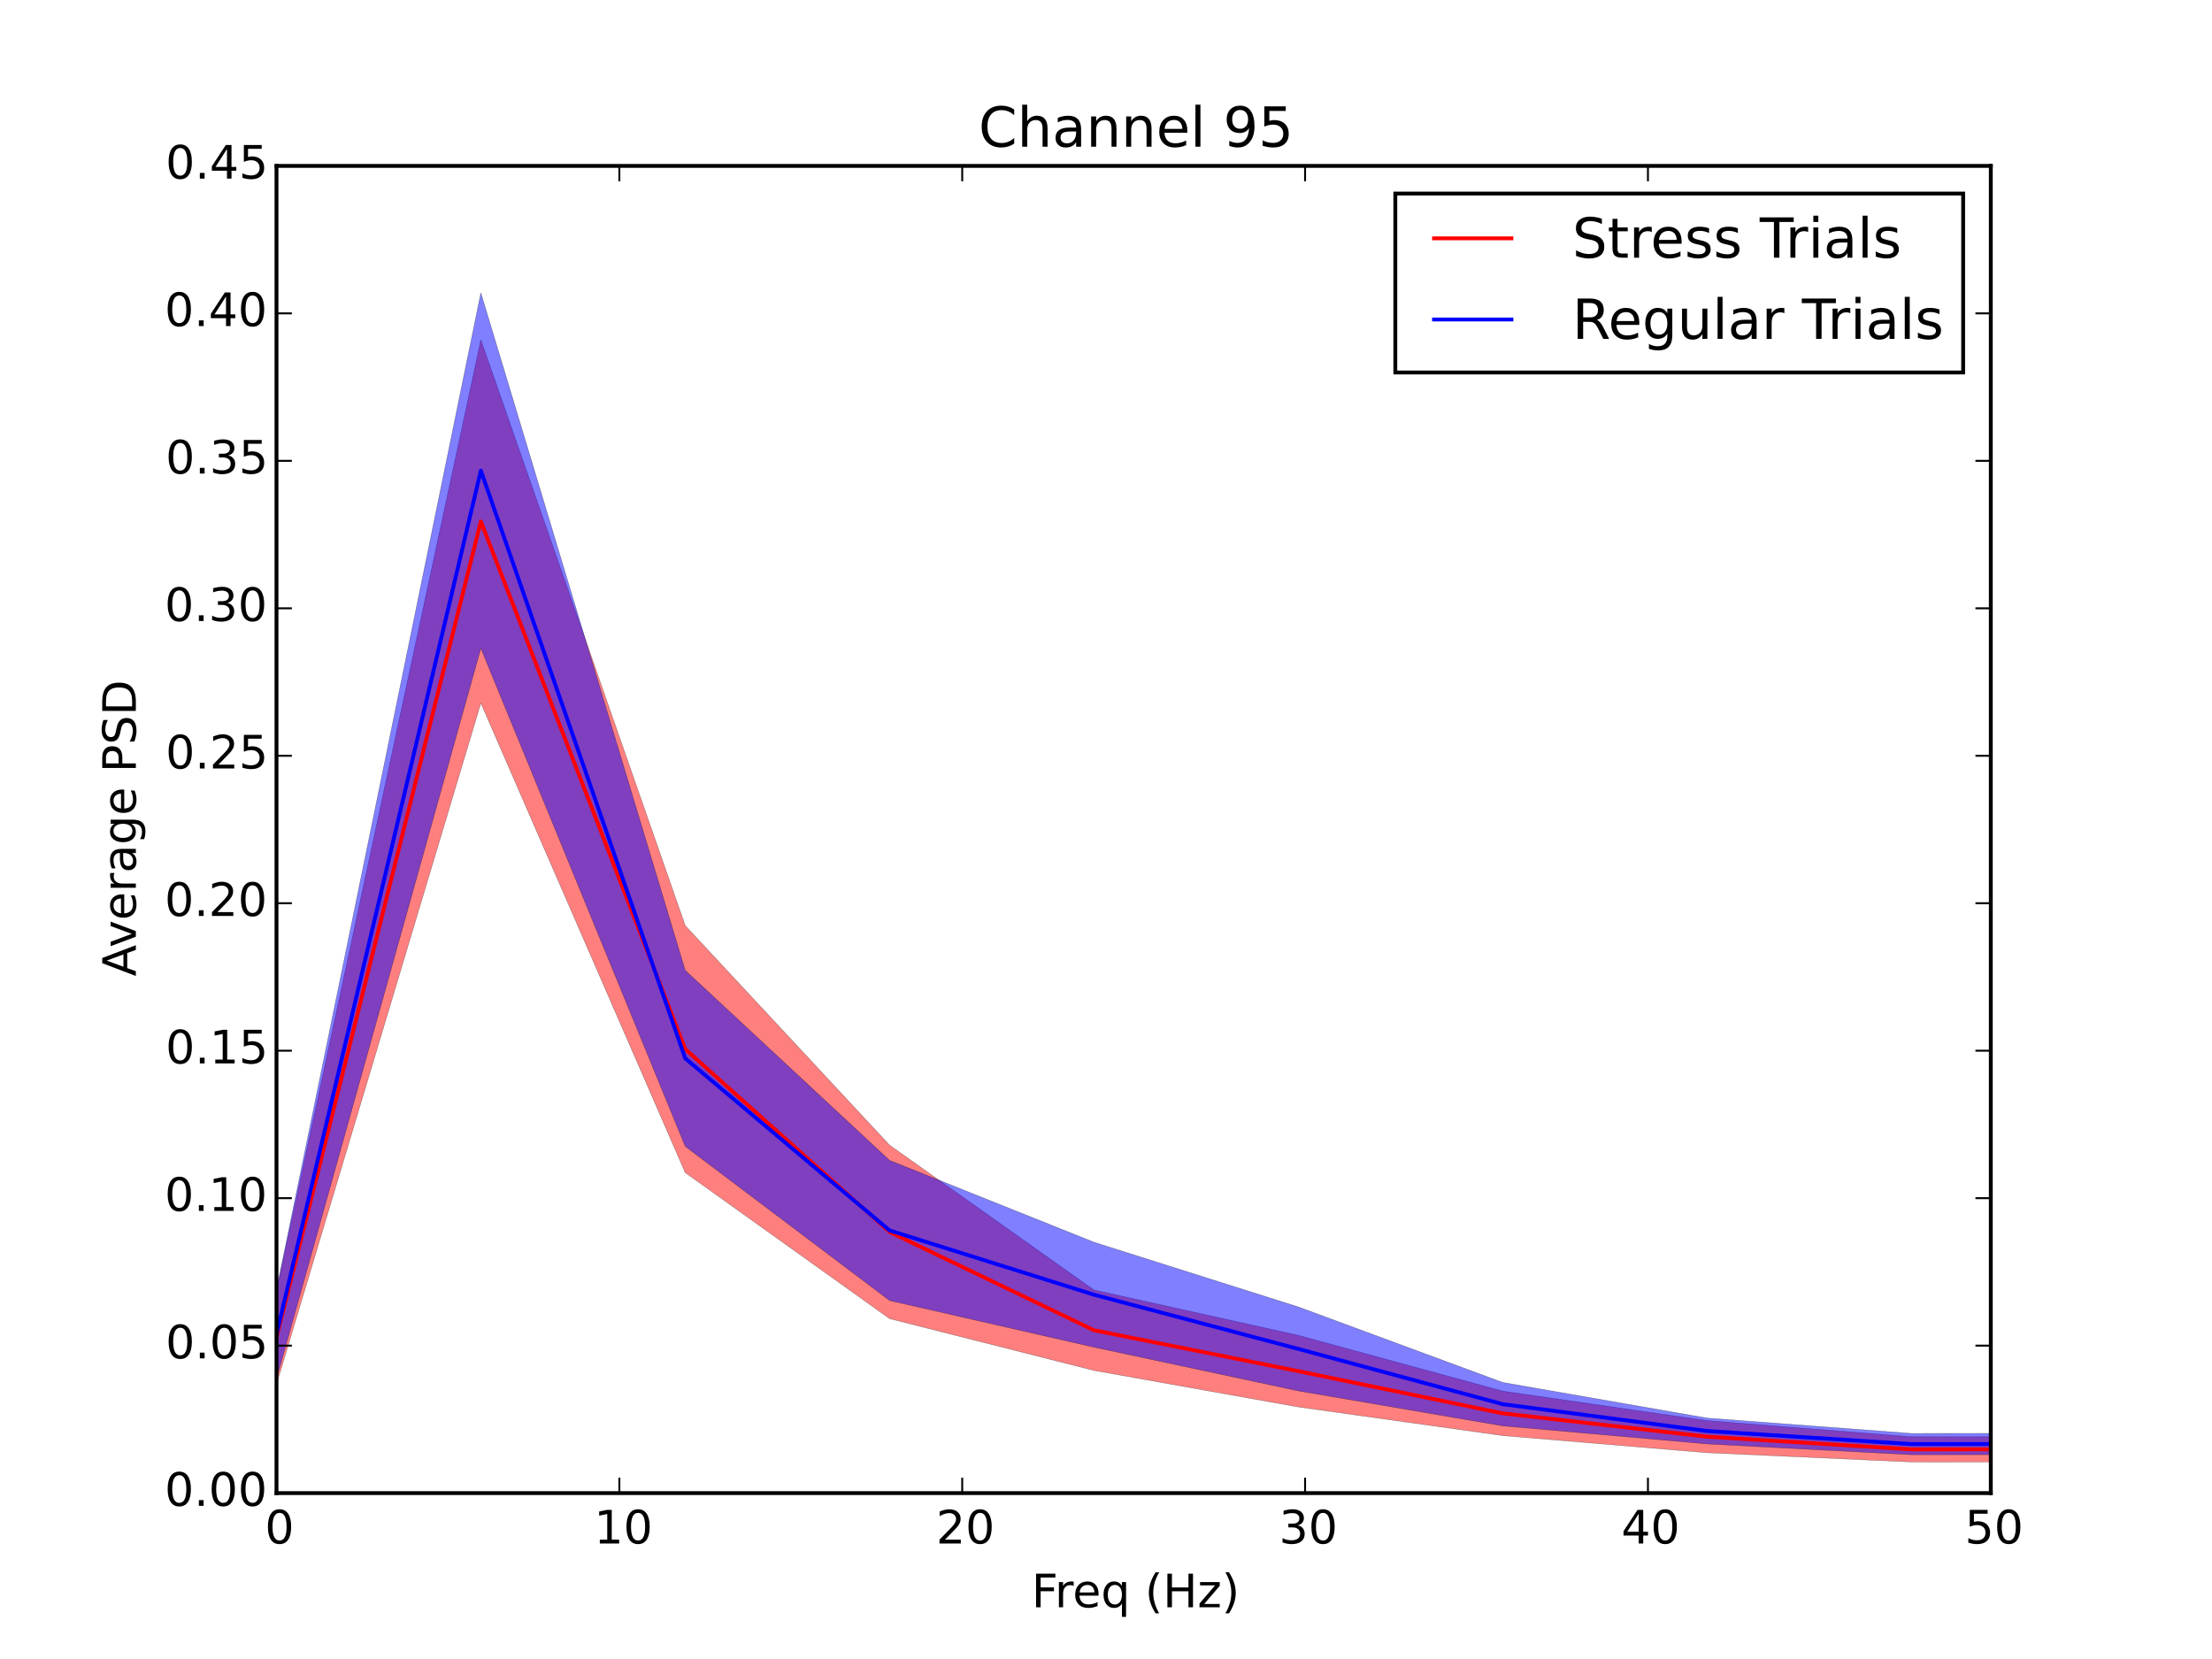
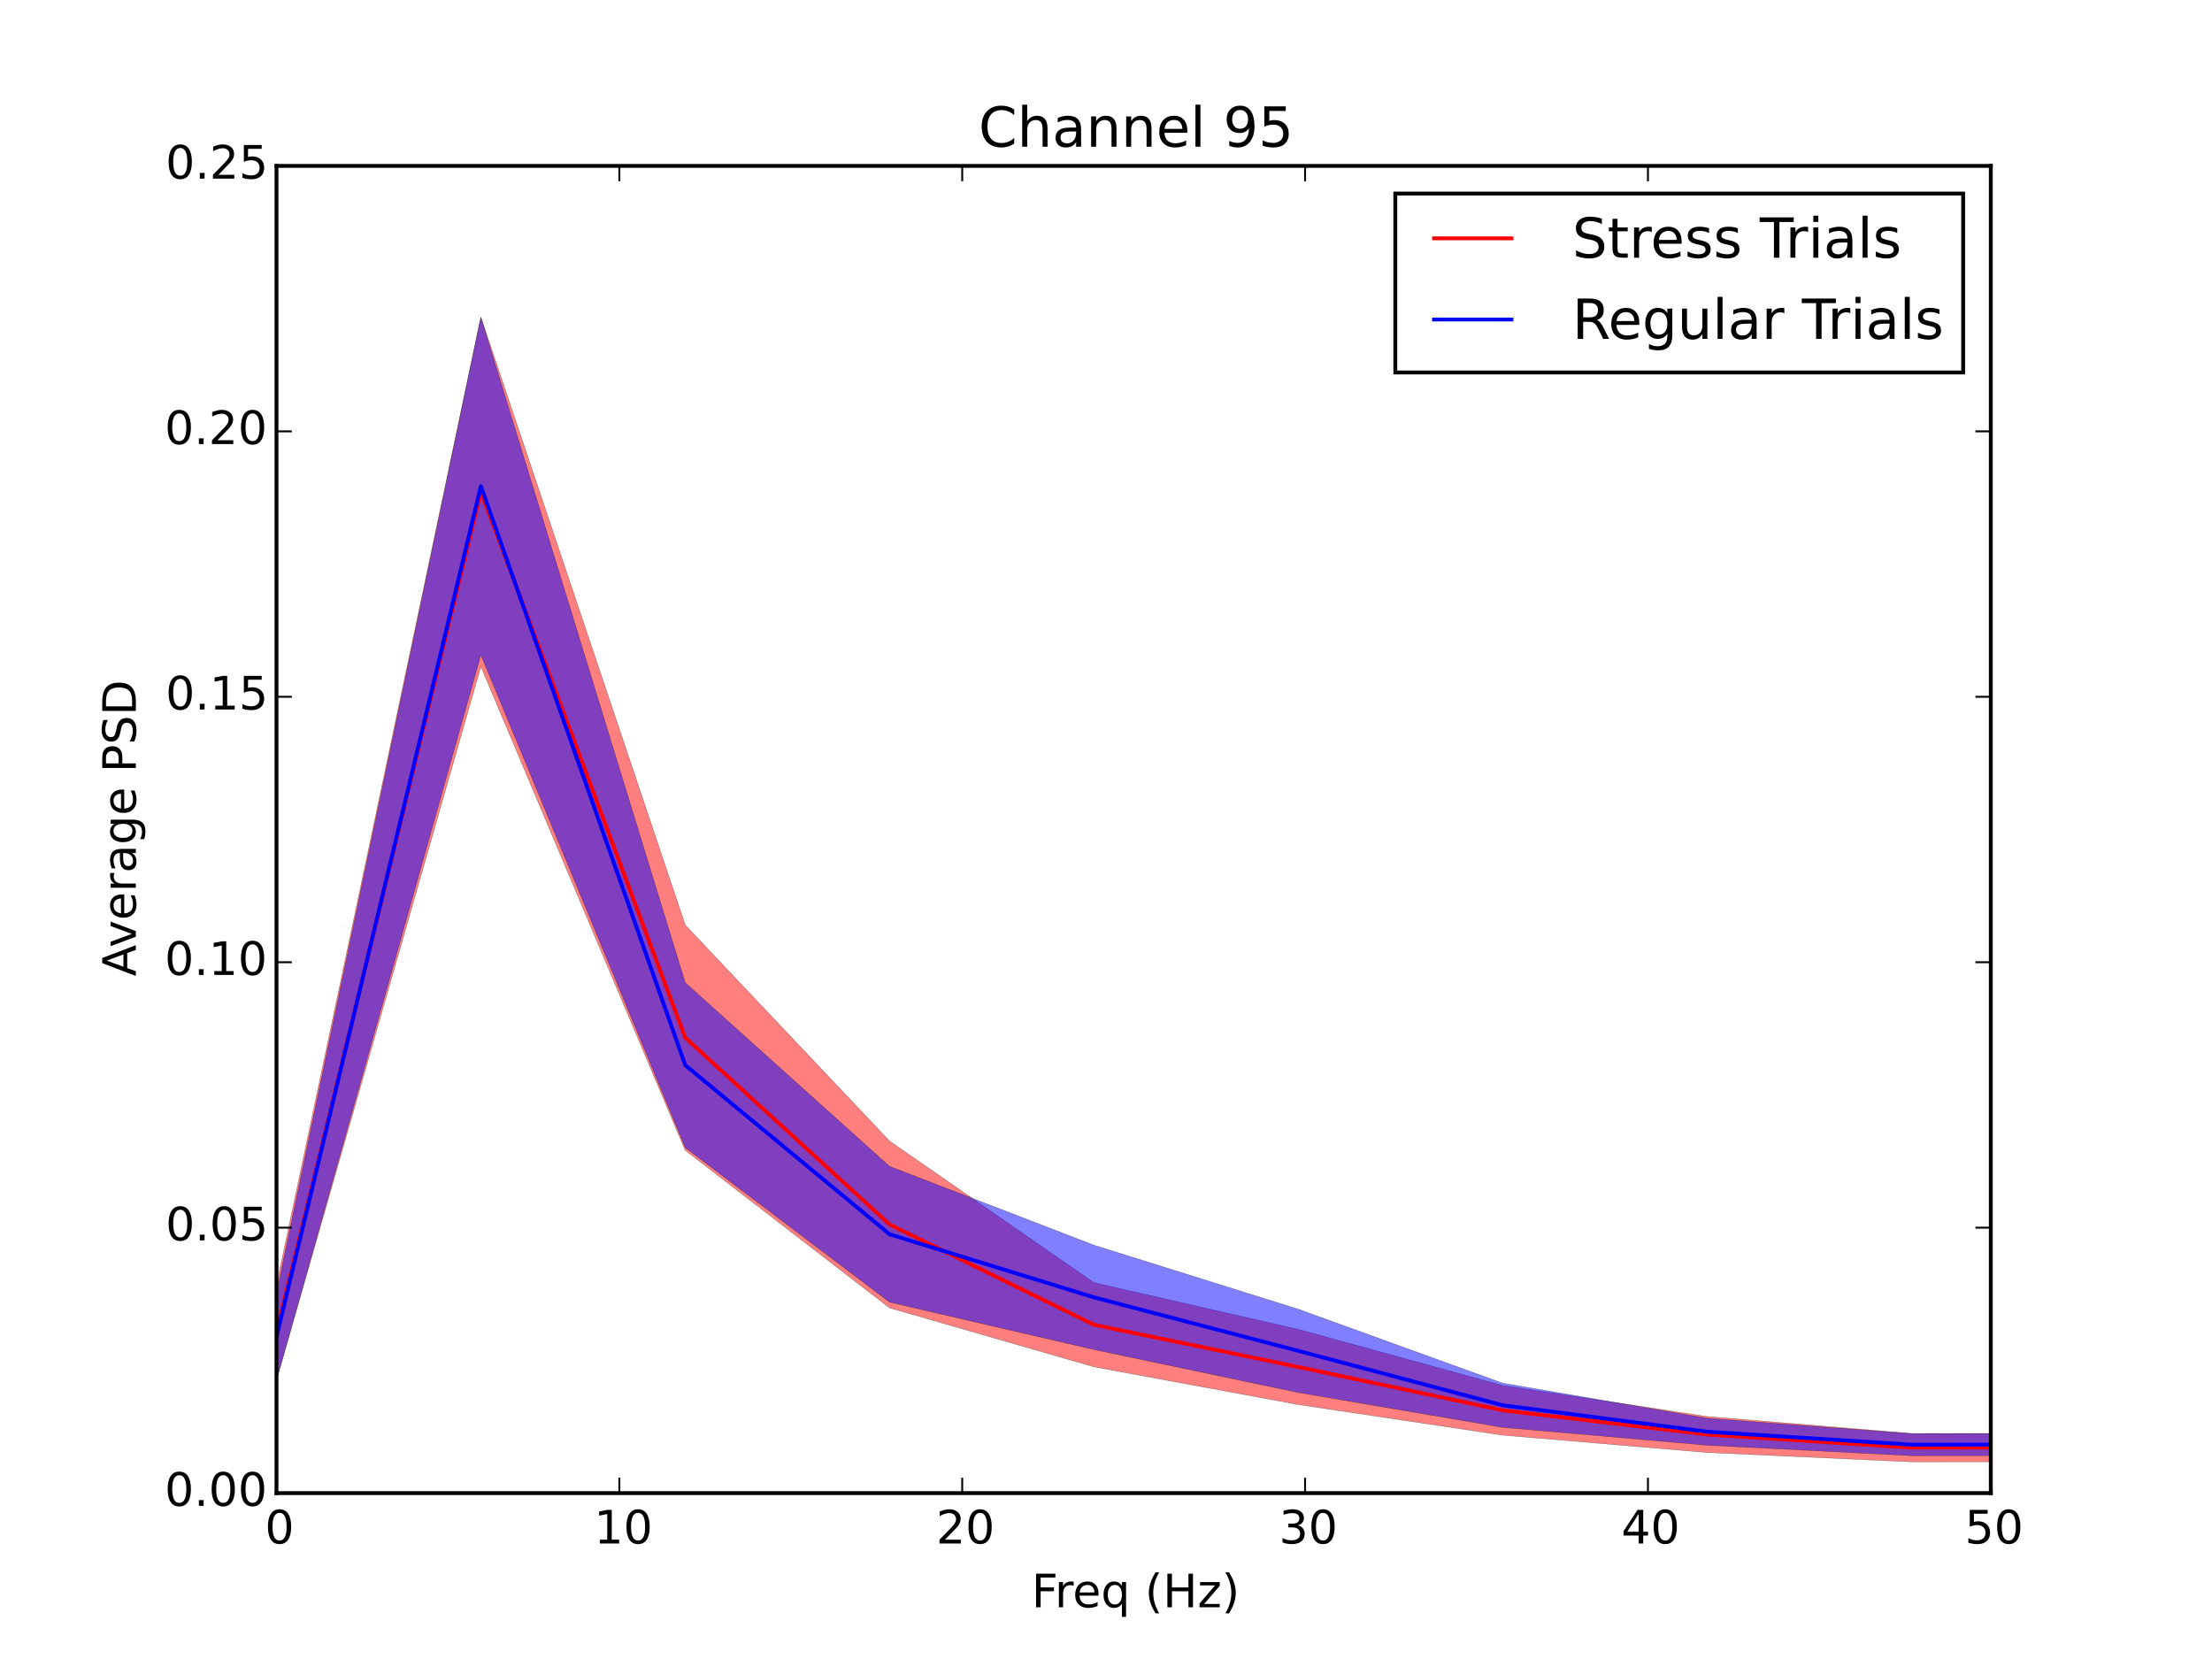
<svg xmlns="http://www.w3.org/2000/svg" xmlns:xlink="http://www.w3.org/1999/xlink" height="432pt" version="1.1" viewBox="0 0 576 432" width="576pt">
  <defs>
    <style type="text/css">
*{stroke-linecap:butt;stroke-linejoin:round;}
  </style>
  </defs>
  <g id="figure_1">
    <g id="patch_1">
      <path d=" M0 432 L576 432 L576 0 L0 0 z " style="fill:#ffffff;" />
    </g>
    <g id="axes_1">
      <g id="patch_2">
        <path d=" M72 388.8 L518.4 388.8 L518.4 43.2 L72 43.2 z " style="fill:#ffffff;" />
      </g>
      <g id="PolyCollection_1">
        <defs>
-           <path d=" M72 -95.952 L72 -71.53 L125.215 -248.92 L178.43 -126.652 L231.645 -88.624 L284.86 -75.135 L338.075 -65.627 L391.29 -58.17 L444.505 -53.711 L497.72 -51.304 L550.935 -51.334 L604.15 -54.48 L657.365 -49.571 L710.58 -47.345 L763.795 -47.265 L817.01 -47.027 L870.225 -46.567 L923.44 -48.937 L976.655 -51.773 L1029.87 -46.368 L1083.09 -45.467 L1136.3 -45.487 L1189.52 -45.18 L1242.73 -44.853 L1295.95 -44.649 L1349.16 -44.586 L1402.38 -44.66 L1455.59 -44.486 L1508.81 -44.286 L1562.02 -44.252 L1615.24 -44.205 L1615.24 -45.165 L1615.24 -45.165 L1562.02 -45.242 L1508.81 -45.349 L1455.59 -45.548 L1402.38 -45.959 L1349.16 -45.96 L1295.95 -46.057 L1242.73 -46.703 L1189.52 -48.946 L1136.3 -51.218 L1083.09 -48.906 L1029.87 -48.766 L976.655 -58.411 L923.44 -54.337 L870.225 -49.952 L817.01 -50.408 L763.795 -50.333 L710.58 -50.362 L657.365 -53.898 L604.15 -63.46 L550.935 -57.87 L497.72 -57.87 L444.505 -62.073 L391.29 -69.759 L338.075 -84.282 L284.86 -96.091 L231.645 -133.802 L178.43 -190.976 L125.215 -343.507 L72 -95.952 z " id="mb61310a6df" style="stroke:#000000;stroke-opacity:0.5;stroke-width:0.1;" />
+           <path d=" M72 -97.348 L72 -72.654 L125.215 -258.434 L178.43 -132.465 L231.645 -91.424 L284.86 -76.076 L338.075 -66.249 L391.29 -58.288 L444.505 -53.77 L497.72 -51.34 L550.935 -51.376 L604.15 -54.549 L657.365 -49.635 L710.58 -47.383 L763.795 -47.287 L817.01 -47.037 L870.225 -46.574 L923.44 -48.951 L976.655 -51.818 L1029.87 -46.381 L1083.09 -45.461 L1136.3 -45.451 L1189.52 -45.162 L1242.73 -44.854 L1295.95 -44.651 L1349.16 -44.591 L1402.38 -44.668 L1455.59 -44.496 L1508.81 -44.292 L1562.02 -44.256 L1615.24 -44.21 L1615.24 -45.282 L1615.24 -45.282 L1562.02 -45.364 L1508.81 -45.477 L1455.59 -45.684 L1402.38 -46.125 L1349.16 -46.13 L1295.95 -46.237 L1242.73 -46.923 L1189.52 -49.316 L1136.3 -51.731 L1083.09 -49.258 L1029.87 -49.107 L976.655 -59.328 L923.44 -55.024 L870.225 -50.365 L817.01 -50.848 L763.795 -50.758 L710.58 -50.762 L657.365 -54.492 L604.15 -64.648 L550.935 -58.732 L497.72 -58.727 L444.505 -63.15 L391.29 -71.225 L338.075 -85.832 L284.86 -97.998 L231.645 -134.864 L178.43 -191.123 L125.215 -349.441 L72 -97.348 z " id="m91cea28e1d" style="stroke:#000000;stroke-opacity:0.5;stroke-width:0.1;" />
        </defs>
        <g clip-path="url(#p7ff5b81e1d)">
-           <use style="fill:#ff0000;fill-opacity:0.5;stroke:#000000;stroke-opacity:0.5;stroke-width:0.1;" x="0.0" xlink:href="#mb61310a6df" y="432.0" />
+           <use style="fill:#ff0000;fill-opacity:0.5;stroke:#000000;stroke-opacity:0.5;stroke-width:0.1;" x="0.0" xlink:href="#m91cea28e1d" y="432.0" />
        </g>
      </g>
      <g id="PolyCollection_2">
        <defs>
-           <path d=" M72 -96.136 L72 -72.906 L125.215 -263.18 L178.43 -133.489 L231.645 -93.341 L284.86 -81.19 L338.075 -69.812 L391.29 -60.702 L444.505 -56.002 L497.72 -53.19 L550.935 -53.22 L604.15 -55.822 L657.365 -50.688 L710.58 -48.271 L763.795 -47.978 L817.01 -47.772 L870.225 -47.51 L923.44 -47.112 L976.655 -46.387 L1029.87 -46.151 L1083.09 -46.651 L1136.3 -47.511 L1189.52 -46.541 L1242.73 -45.589 L1295.95 -45.088 L1349.16 -45.011 L1402.38 -45.139 L1455.59 -44.914 L1508.81 -44.657 L1562.02 -44.517 L1615.24 -44.536 L1615.24 -45.346 L1615.24 -45.346 L1562.02 -45.457 L1508.81 -45.626 L1455.59 -46.077 L1402.38 -46.497 L1349.16 -46.302 L1295.95 -46.516 L1242.73 -47.483 L1189.52 -50.599 L1136.3 -52.981 L1083.09 -50.448 L1029.87 -48.326 L976.655 -48.249 L923.44 -49.417 L870.225 -50.294 L817.01 -51.01 L763.795 -50.968 L710.58 -51.246 L657.365 -55.16 L604.15 -63.442 L550.935 -58.793 L497.72 -58.737 L444.505 -62.739 L391.29 -72.016 L338.075 -91.682 L284.86 -108.533 L231.645 -129.839 L178.43 -179.329 L125.215 -355.738 L72 -96.136 z " id="m0cd1cf6bae" style="stroke:#000000;stroke-opacity:0.5;stroke-width:0.1;" />
+           <path d=" M72 -95.222 L72 -72.591 L125.215 -261.468 L178.43 -133.16 L231.645 -92.916 L284.86 -80.569 L338.075 -69.384 L391.29 -60.312 L444.505 -55.668 L497.72 -52.942 L550.935 -52.955 L604.15 -55.509 L657.365 -50.492 L710.58 -48.14 L763.795 -47.848 L817.01 -47.639 L870.225 -47.38 L923.44 -47.007 L976.655 -46.296 L1029.87 -46.051 L1083.09 -46.521 L1136.3 -47.355 L1189.52 -46.419 L1242.73 -45.51 L1295.95 -45.023 L1349.16 -44.952 L1402.38 -45.075 L1455.59 -44.862 L1508.81 -44.616 L1562.02 -44.48 L1615.24 -44.499 L1615.24 -45.344 L1615.24 -45.344 L1562.02 -45.455 L1508.81 -45.625 L1455.59 -46.081 L1402.38 -46.508 L1349.16 -46.311 L1295.95 -46.529 L1242.73 -47.497 L1189.52 -50.638 L1136.3 -53.029 L1083.09 -50.492 L1029.87 -48.347 L976.655 -48.247 L923.44 -49.404 L870.225 -50.297 L817.01 -51.006 L763.795 -50.958 L710.58 -51.225 L657.365 -55.13 L604.15 -63.369 L550.935 -58.757 L497.72 -58.676 L444.505 -62.693 L391.29 -71.828 L338.075 -91.089 L284.86 -107.763 L231.645 -128.276 L178.43 -176.108 L125.215 -349.347 L72 -95.222 z " id="m97b36a4638" style="stroke:#000000;stroke-opacity:0.5;stroke-width:0.1;" />
        </defs>
        <g clip-path="url(#p7ff5b81e1d)">
-           <use style="fill:#0000ff;fill-opacity:0.5;stroke:#000000;stroke-opacity:0.5;stroke-width:0.1;" x="0.0" xlink:href="#m0cd1cf6bae" y="432.0" />
+           <use style="fill:#0000ff;fill-opacity:0.5;stroke:#000000;stroke-opacity:0.5;stroke-width:0.1;" x="0.0" xlink:href="#m97b36a4638" y="432.0" />
        </g>
      </g>
      <g id="line2d_1">
-         <path clip-path="url(#p7ff5b81e1d)" d=" M72 348.259 L125.215 135.787 L178.43 273.186 L231.645 320.787 L284.86 346.387 L338.075 357.045 L391.29 368.036 L444.505 374.108 L497.72 377.413 L550.935 377.398 L577 375.259" style="fill:none;stroke:#ff0000;stroke-linecap:square;" />
+         <path clip-path="url(#p7ff5b81e1d)" d=" M72 346.999 L125.215 128.063 L178.43 270.206 L231.645 318.856 L284.86 344.963 L338.075 355.96 L391.29 367.244 L444.505 373.54 L497.72 376.967 L550.935 376.946 L577 374.72" style="fill:none;stroke:#ff0000;stroke-linecap:square;" />
      </g>
      <g id="line2d_2">
-         <path clip-path="url(#p7ff5b81e1d)" d=" M72 347.479 L125.215 122.541 L178.43 275.591 L231.645 320.41 L284.86 337.138 L338.075 351.253 L391.29 365.641 L444.505 372.629 L497.72 376.036 L550.935 375.993 L577 374.218" style="fill:none;stroke:#0000ff;stroke-linecap:square;" />
+         <path clip-path="url(#p7ff5b81e1d)" d=" M72 348.093 L125.215 126.592 L178.43 277.366 L231.645 321.404 L284.86 337.834 L338.075 351.763 L391.29 365.93 L444.505 372.819 L497.72 376.191 L550.935 376.144 L577 374.389" style="fill:none;stroke:#0000ff;stroke-linecap:square;" />
      </g>
      <g id="patch_3">
        <path d=" M72 43.2 L518.4 43.2" style="fill:none;stroke:#000000;stroke-linecap:square;stroke-linejoin:miter;" />
      </g>
      <g id="patch_4">
        <path d=" M518.4 388.8 L518.4 43.2" style="fill:none;stroke:#000000;stroke-linecap:square;stroke-linejoin:miter;" />
      </g>
      <g id="patch_5">
        <path d=" M72 388.8 L518.4 388.8" style="fill:none;stroke:#000000;stroke-linecap:square;stroke-linejoin:miter;" />
      </g>
      <g id="patch_6">
        <path d=" M72 388.8 L72 43.2" style="fill:none;stroke:#000000;stroke-linecap:square;stroke-linejoin:miter;" />
      </g>
      <g id="matplotlib.axis_1">
        <g id="xtick_1">
          <g id="line2d_3">
            <defs>
              <path d=" M0 0 L0 -4" id="m93b0483c22" style="stroke:#000000;stroke-width:0.5;" />
            </defs>
            <g>
              <use style="stroke:#000000;stroke-width:0.5;" x="72.0" xlink:href="#m93b0483c22" y="388.8" />
            </g>
          </g>
          <g id="line2d_4">
            <defs>
              <path d=" M0 0 L0 4" id="m741efc42ff" style="stroke:#000000;stroke-width:0.5;" />
            </defs>
            <g>
              <use style="stroke:#000000;stroke-width:0.5;" x="72.0" xlink:href="#m741efc42ff" y="43.2" />
            </g>
          </g>
          <g id="text_1">
            <defs>
              <path d=" M31.781 66.406 Q24.172 66.406 20.328 58.906 Q16.5 51.422 16.5 36.375 Q16.5 21.391 20.328 13.891 Q24.172 6.391 31.781 6.391 Q39.453 6.391 43.281 13.891 Q47.125 21.391 47.125 36.375 Q47.125 51.422 43.281 58.906 Q39.453 66.406 31.781 66.406 M31.781 74.219 Q44.047 74.219 50.516 64.516 Q56.984 54.828 56.984 36.375 Q56.984 17.969 50.516 8.266 Q44.047 -1.422 31.781 -1.422 Q19.531 -1.422 13.062 8.266 Q6.594 17.969 6.594 36.375 Q6.594 54.828 13.062 64.516 Q19.531 74.219 31.781 74.219" id="BitstreamVeraSans-Roman-30" />
            </defs>
            <g transform="translate(68.97656 401.9181)scale(0.12 -0.12)">
              <use xlink:href="#BitstreamVeraSans-Roman-30" />
            </g>
          </g>
        </g>
        <g id="xtick_2">
          <g id="line2d_5">
            <g>
              <use style="stroke:#000000;stroke-width:0.5;" x="161.28" xlink:href="#m93b0483c22" y="388.8" />
            </g>
          </g>
          <g id="line2d_6">
            <g>
              <use style="stroke:#000000;stroke-width:0.5;" x="161.28" xlink:href="#m741efc42ff" y="43.2" />
            </g>
          </g>
          <g id="text_2">
            <defs>
              <path d=" M12.406 8.297 L28.516 8.297 L28.516 63.922 L10.984 60.406 L10.984 69.391 L28.422 72.906 L38.281 72.906 L38.281 8.297 L54.391 8.297 L54.391 0 L12.406 0 z " id="BitstreamVeraSans-Roman-31" />
            </defs>
            <g transform="translate(154.7025 401.9181)scale(0.12 -0.12)">
              <use xlink:href="#BitstreamVeraSans-Roman-31" />
              <use x="63.623" xlink:href="#BitstreamVeraSans-Roman-30" />
            </g>
          </g>
        </g>
        <g id="xtick_3">
          <g id="line2d_7">
            <g>
              <use style="stroke:#000000;stroke-width:0.5;" x="250.56" xlink:href="#m93b0483c22" y="388.8" />
            </g>
          </g>
          <g id="line2d_8">
            <g>
              <use style="stroke:#000000;stroke-width:0.5;" x="250.56" xlink:href="#m741efc42ff" y="43.2" />
            </g>
          </g>
          <g id="text_3">
            <defs>
              <path d=" M19.188 8.297 L53.609 8.297 L53.609 0 L7.328 0 L7.328 8.297 Q12.938 14.109 22.625 23.891 Q32.328 33.688 34.812 36.531 Q39.547 41.844 41.422 45.531 Q43.312 49.219 43.312 52.781 Q43.312 58.594 39.234 62.25 Q35.156 65.922 28.609 65.922 Q23.969 65.922 18.812 64.312 Q13.672 62.703 7.812 59.422 L7.812 69.391 Q13.766 71.781 18.938 73 Q24.125 74.219 28.422 74.219 Q39.75 74.219 46.484 68.547 Q53.219 62.891 53.219 53.422 Q53.219 48.922 51.531 44.891 Q49.859 40.875 45.406 35.406 Q44.188 33.984 37.641 27.219 Q31.109 20.453 19.188 8.297" id="BitstreamVeraSans-Roman-32" />
            </defs>
            <g transform="translate(243.7631 401.9181)scale(0.12 -0.12)">
              <use xlink:href="#BitstreamVeraSans-Roman-32" />
              <use x="63.623" xlink:href="#BitstreamVeraSans-Roman-30" />
            </g>
          </g>
        </g>
        <g id="xtick_4">
          <g id="line2d_9">
            <g>
              <use style="stroke:#000000;stroke-width:0.5;" x="339.84" xlink:href="#m93b0483c22" y="388.8" />
            </g>
          </g>
          <g id="line2d_10">
            <g>
              <use style="stroke:#000000;stroke-width:0.5;" x="339.84" xlink:href="#m741efc42ff" y="43.2" />
            </g>
          </g>
          <g id="text_4">
            <defs>
              <path d=" M40.578 39.312 Q47.656 37.797 51.625 33 Q55.609 28.219 55.609 21.188 Q55.609 10.406 48.188 4.484 Q40.766 -1.422 27.094 -1.422 Q22.516 -1.422 17.656 -0.516 Q12.797 0.391 7.625 2.203 L7.625 11.719 Q11.719 9.328 16.594 8.109 Q21.484 6.891 26.812 6.891 Q36.078 6.891 40.938 10.547 Q45.797 14.203 45.797 21.188 Q45.797 27.641 41.281 31.266 Q36.766 34.906 28.719 34.906 L20.219 34.906 L20.219 43.016 L29.109 43.016 Q36.375 43.016 40.234 45.922 Q44.094 48.828 44.094 54.297 Q44.094 59.906 40.109 62.906 Q36.141 65.922 28.719 65.922 Q24.656 65.922 20.016 65.031 Q15.375 64.156 9.812 62.312 L9.812 71.094 Q15.438 72.656 20.344 73.438 Q25.25 74.219 29.594 74.219 Q40.828 74.219 47.359 69.109 Q53.906 64.016 53.906 55.328 Q53.906 49.266 50.438 45.094 Q46.969 40.922 40.578 39.312" id="BitstreamVeraSans-Roman-33" />
            </defs>
            <g transform="translate(333.0609 401.9181)scale(0.12 -0.12)">
              <use xlink:href="#BitstreamVeraSans-Roman-33" />
              <use x="63.623" xlink:href="#BitstreamVeraSans-Roman-30" />
            </g>
          </g>
        </g>
        <g id="xtick_5">
          <g id="line2d_11">
            <g>
              <use style="stroke:#000000;stroke-width:0.5;" x="429.12" xlink:href="#m93b0483c22" y="388.8" />
            </g>
          </g>
          <g id="line2d_12">
            <g>
              <use style="stroke:#000000;stroke-width:0.5;" x="429.12" xlink:href="#m741efc42ff" y="43.2" />
            </g>
          </g>
          <g id="text_5">
            <defs>
              <path d=" M37.797 64.312 L12.891 25.391 L37.797 25.391 z  M35.203 72.906 L47.609 72.906 L47.609 25.391 L58.016 25.391 L58.016 17.188 L47.609 17.188 L47.609 0 L37.797 0 L37.797 17.188 L4.891 17.188 L4.891 26.703 z " id="BitstreamVeraSans-Roman-34" />
            </defs>
            <g transform="translate(422.1769 401.9181)scale(0.12 -0.12)">
              <use xlink:href="#BitstreamVeraSans-Roman-34" />
              <use x="63.623" xlink:href="#BitstreamVeraSans-Roman-30" />
            </g>
          </g>
        </g>
        <g id="xtick_6">
          <g id="line2d_13">
            <g>
              <use style="stroke:#000000;stroke-width:0.5;" x="518.4" xlink:href="#m93b0483c22" y="388.8" />
            </g>
          </g>
          <g id="line2d_14">
            <g>
              <use style="stroke:#000000;stroke-width:0.5;" x="518.4" xlink:href="#m741efc42ff" y="43.2" />
            </g>
          </g>
          <g id="text_6">
            <defs>
              <path d=" M10.797 72.906 L49.516 72.906 L49.516 64.594 L19.828 64.594 L19.828 46.734 Q21.969 47.469 24.109 47.828 Q26.266 48.188 28.422 48.188 Q40.625 48.188 47.75 41.5 Q54.891 34.812 54.891 23.391 Q54.891 11.625 47.562 5.094 Q40.234 -1.422 26.906 -1.422 Q22.312 -1.422 17.547 -0.641 Q12.797 0.141 7.719 1.703 L7.719 11.625 Q12.109 9.234 16.797 8.062 Q21.484 6.891 26.703 6.891 Q35.156 6.891 40.078 11.328 Q45.016 15.766 45.016 23.391 Q45.016 31 40.078 35.438 Q35.156 39.891 26.703 39.891 Q22.75 39.891 18.812 39.016 Q14.891 38.141 10.797 36.281 z " id="BitstreamVeraSans-Roman-35" />
            </defs>
            <g transform="translate(511.6266 401.9181)scale(0.12 -0.12)">
              <use xlink:href="#BitstreamVeraSans-Roman-35" />
              <use x="63.623" xlink:href="#BitstreamVeraSans-Roman-30" />
            </g>
          </g>
        </g>
        <g id="text_7">
          <defs>
            <path id="BitstreamVeraSans-Roman-20" />
            <path d=" M8.016 75.875 L15.828 75.875 Q23.141 64.359 26.781 53.312 Q30.422 42.281 30.422 31.391 Q30.422 20.453 26.781 9.375 Q23.141 -1.703 15.828 -13.188 L8.016 -13.188 Q14.5 -2 17.703 9.062 Q20.906 20.125 20.906 31.391 Q20.906 42.672 17.703 53.656 Q14.5 64.656 8.016 75.875" id="BitstreamVeraSans-Roman-29" />
            <path d=" M31 75.875 Q24.469 64.656 21.281 53.656 Q18.109 42.672 18.109 31.391 Q18.109 20.125 21.312 9.062 Q24.516 -2 31 -13.188 L23.188 -13.188 Q15.875 -1.703 12.234 9.375 Q8.594 20.453 8.594 31.391 Q8.594 42.281 12.203 53.312 Q15.828 64.359 23.188 75.875 z " id="BitstreamVeraSans-Roman-28" />
            <path d=" M5.516 54.688 L48.188 54.688 L48.188 46.484 L14.406 7.172 L48.188 7.172 L48.188 0 L4.297 0 L4.297 8.203 L38.094 47.516 L5.516 47.516 z " id="BitstreamVeraSans-Roman-7a" />
            <path d=" M9.812 72.906 L51.703 72.906 L51.703 64.594 L19.672 64.594 L19.672 43.109 L48.578 43.109 L48.578 34.812 L19.672 34.812 L19.672 0 L9.812 0 z " id="BitstreamVeraSans-Roman-46" />
            <path d=" M56.203 29.594 L56.203 25.203 L14.891 25.203 Q15.484 15.922 20.484 11.062 Q25.484 6.203 34.422 6.203 Q39.594 6.203 44.453 7.469 Q49.312 8.734 54.109 11.281 L54.109 2.781 Q49.266 0.734 44.188 -0.344 Q39.109 -1.422 33.891 -1.422 Q20.797 -1.422 13.156 6.188 Q5.516 13.812 5.516 26.812 Q5.516 40.234 12.766 48.109 Q20.016 56 32.328 56 Q43.359 56 49.781 48.891 Q56.203 41.797 56.203 29.594 M47.219 32.234 Q47.125 39.594 43.094 43.984 Q39.062 48.391 32.422 48.391 Q24.906 48.391 20.391 44.141 Q15.875 39.891 15.188 32.172 z " id="BitstreamVeraSans-Roman-65" />
            <path d=" M9.812 72.906 L19.672 72.906 L19.672 43.016 L55.516 43.016 L55.516 72.906 L65.375 72.906 L65.375 0 L55.516 0 L55.516 34.719 L19.672 34.719 L19.672 0 L9.812 0 z " id="BitstreamVeraSans-Roman-48" />
            <path d=" M41.109 46.297 Q39.594 47.172 37.812 47.578 Q36.031 48 33.891 48 Q26.266 48 22.188 43.047 Q18.109 38.094 18.109 28.812 L18.109 0 L9.078 0 L9.078 54.688 L18.109 54.688 L18.109 46.188 Q20.953 51.172 25.484 53.578 Q30.031 56 36.531 56 Q37.453 56 38.578 55.875 Q39.703 55.766 41.062 55.516 z " id="BitstreamVeraSans-Roman-72" />
            <path d=" M14.797 27.297 Q14.797 17.391 18.875 11.75 Q22.953 6.109 30.078 6.109 Q37.203 6.109 41.297 11.75 Q45.406 17.391 45.406 27.297 Q45.406 37.203 41.297 42.844 Q37.203 48.484 30.078 48.484 Q22.953 48.484 18.875 42.844 Q14.797 37.203 14.797 27.297 M45.406 8.203 Q42.578 3.328 38.25 0.953 Q33.938 -1.422 27.875 -1.422 Q17.969 -1.422 11.734 6.484 Q5.516 14.406 5.516 27.297 Q5.516 40.188 11.734 48.094 Q17.969 56 27.875 56 Q33.938 56 38.25 53.625 Q42.578 51.266 45.406 46.391 L45.406 54.688 L54.391 54.688 L54.391 -20.797 L45.406 -20.797 z " id="BitstreamVeraSans-Roman-71" />
          </defs>
          <g transform="translate(268.6172 418.5319)scale(0.12 -0.12)">
            <use xlink:href="#BitstreamVeraSans-Roman-46" />
            <use x="50.27" xlink:href="#BitstreamVeraSans-Roman-72" />
            <use x="89.133" xlink:href="#BitstreamVeraSans-Roman-65" />
            <use x="150.656" xlink:href="#BitstreamVeraSans-Roman-71" />
            <use x="214.133" xlink:href="#BitstreamVeraSans-Roman-20" />
            <use x="245.92" xlink:href="#BitstreamVeraSans-Roman-28" />
            <use x="284.934" xlink:href="#BitstreamVeraSans-Roman-48" />
            <use x="360.129" xlink:href="#BitstreamVeraSans-Roman-7a" />
            <use x="412.619" xlink:href="#BitstreamVeraSans-Roman-29" />
          </g>
        </g>
      </g>
      <g id="matplotlib.axis_2">
        <g id="ytick_1">
          <g id="line2d_15">
            <defs>
              <path d=" M0 0 L4 0" id="m728421d6d4" style="stroke:#000000;stroke-width:0.5;" />
            </defs>
            <g>
              <use style="stroke:#000000;stroke-width:0.5;" x="72.0" xlink:href="#m728421d6d4" y="388.8" />
            </g>
          </g>
          <g id="line2d_16">
            <defs>
              <path d=" M0 0 L-4 0" id="mcb0005524f" style="stroke:#000000;stroke-width:0.5;" />
            </defs>
            <g>
              <use style="stroke:#000000;stroke-width:0.5;" x="518.4" xlink:href="#mcb0005524f" y="388.8" />
            </g>
          </g>
          <g id="text_8">
            <defs>
              <path d=" M10.688 12.406 L21 12.406 L21 0 L10.688 0 z " id="BitstreamVeraSans-Roman-2e" />
            </defs>
            <g transform="translate(42.86937 392.1112)scale(0.12 -0.12)">
              <use xlink:href="#BitstreamVeraSans-Roman-30" />
              <use x="63.623" xlink:href="#BitstreamVeraSans-Roman-2e" />
              <use x="95.41" xlink:href="#BitstreamVeraSans-Roman-30" />
              <use x="159.033" xlink:href="#BitstreamVeraSans-Roman-30" />
            </g>
          </g>
        </g>
        <g id="ytick_2">
          <g id="line2d_17">
            <g>
-               <use style="stroke:#000000;stroke-width:0.5;" x="72.0" xlink:href="#m728421d6d4" y="350.4" />
+               <use style="stroke:#000000;stroke-width:0.5;" x="72.0" xlink:href="#m728421d6d4" y="319.68" />
            </g>
          </g>
          <g id="line2d_18">
            <g>
-               <use style="stroke:#000000;stroke-width:0.5;" x="518.4" xlink:href="#mcb0005524f" y="350.4" />
+               <use style="stroke:#000000;stroke-width:0.5;" x="518.4" xlink:href="#mcb0005524f" y="319.68" />
            </g>
          </g>
          <g id="text_9">
-             <g transform="translate(43.12062 353.7113)scale(0.12 -0.12)">
+             <g transform="translate(43.12062 322.9912)scale(0.12 -0.12)">
              <use xlink:href="#BitstreamVeraSans-Roman-30" />
              <use x="63.623" xlink:href="#BitstreamVeraSans-Roman-2e" />
              <use x="95.41" xlink:href="#BitstreamVeraSans-Roman-30" />
              <use x="159.033" xlink:href="#BitstreamVeraSans-Roman-35" />
            </g>
          </g>
        </g>
        <g id="ytick_3">
          <g id="line2d_19">
            <g>
-               <use style="stroke:#000000;stroke-width:0.5;" x="72.0" xlink:href="#m728421d6d4" y="312.0" />
+               <use style="stroke:#000000;stroke-width:0.5;" x="72.0" xlink:href="#m728421d6d4" y="250.56" />
            </g>
          </g>
          <g id="line2d_20">
            <g>
-               <use style="stroke:#000000;stroke-width:0.5;" x="518.4" xlink:href="#mcb0005524f" y="312.0" />
+               <use style="stroke:#000000;stroke-width:0.5;" x="518.4" xlink:href="#mcb0005524f" y="250.56" />
            </g>
          </g>
          <g id="text_10">
-             <g transform="translate(42.86937 315.3112)scale(0.12 -0.12)">
+             <g transform="translate(42.86937 253.8713)scale(0.12 -0.12)">
              <use xlink:href="#BitstreamVeraSans-Roman-30" />
              <use x="63.623" xlink:href="#BitstreamVeraSans-Roman-2e" />
              <use x="95.41" xlink:href="#BitstreamVeraSans-Roman-31" />
              <use x="159.033" xlink:href="#BitstreamVeraSans-Roman-30" />
            </g>
          </g>
        </g>
        <g id="ytick_4">
          <g id="line2d_21">
            <g>
-               <use style="stroke:#000000;stroke-width:0.5;" x="72.0" xlink:href="#m728421d6d4" y="273.6" />
+               <use style="stroke:#000000;stroke-width:0.5;" x="72.0" xlink:href="#m728421d6d4" y="181.44" />
            </g>
          </g>
          <g id="line2d_22">
            <g>
-               <use style="stroke:#000000;stroke-width:0.5;" x="518.4" xlink:href="#mcb0005524f" y="273.6" />
+               <use style="stroke:#000000;stroke-width:0.5;" x="518.4" xlink:href="#mcb0005524f" y="181.44" />
            </g>
          </g>
          <g id="text_11">
-             <g transform="translate(43.12062 276.9112)scale(0.12 -0.12)">
+             <g transform="translate(43.12062 184.7512)scale(0.12 -0.12)">
              <use xlink:href="#BitstreamVeraSans-Roman-30" />
              <use x="63.623" xlink:href="#BitstreamVeraSans-Roman-2e" />
              <use x="95.41" xlink:href="#BitstreamVeraSans-Roman-31" />
              <use x="159.033" xlink:href="#BitstreamVeraSans-Roman-35" />
            </g>
          </g>
        </g>
        <g id="ytick_5">
          <g id="line2d_23">
            <g>
-               <use style="stroke:#000000;stroke-width:0.5;" x="72.0" xlink:href="#m728421d6d4" y="235.2" />
+               <use style="stroke:#000000;stroke-width:0.5;" x="72.0" xlink:href="#m728421d6d4" y="112.32" />
            </g>
          </g>
          <g id="line2d_24">
            <g>
-               <use style="stroke:#000000;stroke-width:0.5;" x="518.4" xlink:href="#mcb0005524f" y="235.2" />
+               <use style="stroke:#000000;stroke-width:0.5;" x="518.4" xlink:href="#mcb0005524f" y="112.32" />
            </g>
          </g>
          <g id="text_12">
-             <g transform="translate(42.86937 238.5112)scale(0.12 -0.12)">
+             <g transform="translate(42.86937 115.6312)scale(0.12 -0.12)">
              <use xlink:href="#BitstreamVeraSans-Roman-30" />
              <use x="63.623" xlink:href="#BitstreamVeraSans-Roman-2e" />
              <use x="95.41" xlink:href="#BitstreamVeraSans-Roman-32" />
              <use x="159.033" xlink:href="#BitstreamVeraSans-Roman-30" />
            </g>
          </g>
        </g>
        <g id="ytick_6">
          <g id="line2d_25">
            <g>
-               <use style="stroke:#000000;stroke-width:0.5;" x="72.0" xlink:href="#m728421d6d4" y="196.8" />
+               <use style="stroke:#000000;stroke-width:0.5;" x="72.0" xlink:href="#m728421d6d4" y="43.2" />
            </g>
          </g>
          <g id="line2d_26">
            <g>
-               <use style="stroke:#000000;stroke-width:0.5;" x="518.4" xlink:href="#mcb0005524f" y="196.8" />
+               <use style="stroke:#000000;stroke-width:0.5;" x="518.4" xlink:href="#mcb0005524f" y="43.2" />
            </g>
          </g>
          <g id="text_13">
-             <g transform="translate(43.12062 200.1113)scale(0.12 -0.12)">
+             <g transform="translate(43.12062 46.51125)scale(0.12 -0.12)">
              <use xlink:href="#BitstreamVeraSans-Roman-30" />
              <use x="63.623" xlink:href="#BitstreamVeraSans-Roman-2e" />
              <use x="95.41" xlink:href="#BitstreamVeraSans-Roman-32" />
              <use x="159.033" xlink:href="#BitstreamVeraSans-Roman-35" />
            </g>
          </g>
        </g>
-         <g id="ytick_7">
-           <g id="line2d_27">
-             <g>
-               <use style="stroke:#000000;stroke-width:0.5;" x="72.0" xlink:href="#m728421d6d4" y="158.4" />
-             </g>
-           </g>
-           <g id="line2d_28">
-             <g>
-               <use style="stroke:#000000;stroke-width:0.5;" x="518.4" xlink:href="#mcb0005524f" y="158.4" />
-             </g>
-           </g>
-           <g id="text_14">
-             <g transform="translate(42.86937 161.7113)scale(0.12 -0.12)">
-               <use xlink:href="#BitstreamVeraSans-Roman-30" />
-               <use x="63.623" xlink:href="#BitstreamVeraSans-Roman-2e" />
-               <use x="95.41" xlink:href="#BitstreamVeraSans-Roman-33" />
-               <use x="159.033" xlink:href="#BitstreamVeraSans-Roman-30" />
-             </g>
-           </g>
-         </g>
-         <g id="ytick_8">
-           <g id="line2d_29">
-             <g>
-               <use style="stroke:#000000;stroke-width:0.5;" x="72.0" xlink:href="#m728421d6d4" y="120.0" />
-             </g>
-           </g>
-           <g id="line2d_30">
-             <g>
-               <use style="stroke:#000000;stroke-width:0.5;" x="518.4" xlink:href="#mcb0005524f" y="120.0" />
-             </g>
-           </g>
-           <g id="text_15">
-             <g transform="translate(43.12062 123.3113)scale(0.12 -0.12)">
-               <use xlink:href="#BitstreamVeraSans-Roman-30" />
-               <use x="63.623" xlink:href="#BitstreamVeraSans-Roman-2e" />
-               <use x="95.41" xlink:href="#BitstreamVeraSans-Roman-33" />
-               <use x="159.033" xlink:href="#BitstreamVeraSans-Roman-35" />
-             </g>
-           </g>
-         </g>
-         <g id="ytick_9">
-           <g id="line2d_31">
-             <g>
-               <use style="stroke:#000000;stroke-width:0.5;" x="72.0" xlink:href="#m728421d6d4" y="81.6" />
-             </g>
-           </g>
-           <g id="line2d_32">
-             <g>
-               <use style="stroke:#000000;stroke-width:0.5;" x="518.4" xlink:href="#mcb0005524f" y="81.6" />
-             </g>
-           </g>
-           <g id="text_16">
-             <g transform="translate(42.86937 84.91125)scale(0.12 -0.12)">
-               <use xlink:href="#BitstreamVeraSans-Roman-30" />
-               <use x="63.623" xlink:href="#BitstreamVeraSans-Roman-2e" />
-               <use x="95.41" xlink:href="#BitstreamVeraSans-Roman-34" />
-               <use x="159.033" xlink:href="#BitstreamVeraSans-Roman-30" />
-             </g>
-           </g>
-         </g>
-         <g id="ytick_10">
-           <g id="line2d_33">
-             <g>
-               <use style="stroke:#000000;stroke-width:0.5;" x="72.0" xlink:href="#m728421d6d4" y="43.2" />
-             </g>
-           </g>
-           <g id="line2d_34">
-             <g>
-               <use style="stroke:#000000;stroke-width:0.5;" x="518.4" xlink:href="#mcb0005524f" y="43.2" />
-             </g>
-           </g>
-           <g id="text_17">
-             <g transform="translate(43.12062 46.51125)scale(0.12 -0.12)">
-               <use xlink:href="#BitstreamVeraSans-Roman-30" />
-               <use x="63.623" xlink:href="#BitstreamVeraSans-Roman-2e" />
-               <use x="95.41" xlink:href="#BitstreamVeraSans-Roman-34" />
-               <use x="159.033" xlink:href="#BitstreamVeraSans-Roman-35" />
-             </g>
-           </g>
-         </g>
-         <g id="text_18">
+         <g id="text_14">
          <defs>
            <path d=" M19.672 64.797 L19.672 37.406 L32.078 37.406 Q38.969 37.406 42.719 40.969 Q46.484 44.531 46.484 51.125 Q46.484 57.672 42.719 61.234 Q38.969 64.797 32.078 64.797 z  M9.812 72.906 L32.078 72.906 Q44.344 72.906 50.609 67.359 Q56.891 61.812 56.891 51.125 Q56.891 40.328 50.609 34.812 Q44.344 29.297 32.078 29.297 L19.672 29.297 L19.672 0 L9.812 0 z " id="BitstreamVeraSans-Roman-50" />
            <path d=" M53.516 70.516 L53.516 60.891 Q47.906 63.578 42.922 64.891 Q37.938 66.219 33.297 66.219 Q25.25 66.219 20.875 63.094 Q16.5 59.969 16.5 54.203 Q16.5 49.359 19.406 46.891 Q22.312 44.438 30.422 42.922 L36.375 41.703 Q47.406 39.594 52.656 34.297 Q57.906 29 57.906 20.125 Q57.906 9.516 50.797 4.047 Q43.703 -1.422 29.984 -1.422 Q24.812 -1.422 18.969 -0.25 Q13.141 0.922 6.891 3.219 L6.891 13.375 Q12.891 10.016 18.656 8.297 Q24.422 6.594 29.984 6.594 Q38.422 6.594 43.016 9.906 Q47.609 13.234 47.609 19.391 Q47.609 24.75 44.312 27.781 Q41.016 30.812 33.5 32.328 L27.484 33.5 Q16.453 35.688 11.516 40.375 Q6.594 45.062 6.594 53.422 Q6.594 63.094 13.406 68.656 Q20.219 74.219 32.172 74.219 Q37.312 74.219 42.625 73.281 Q47.953 72.359 53.516 70.516" id="BitstreamVeraSans-Roman-53" />
            <path d=" M34.188 63.188 L20.797 26.906 L47.609 26.906 z  M28.609 72.906 L39.797 72.906 L67.578 0 L57.328 0 L50.688 18.703 L17.828 18.703 L11.188 0 L0.781 0 z " id="BitstreamVeraSans-Roman-41" />
            <path d=" M2.984 54.688 L12.5 54.688 L29.594 8.797 L46.688 54.688 L56.203 54.688 L35.688 0 L23.484 0 z " id="BitstreamVeraSans-Roman-76" />
            <path d=" M19.672 64.797 L19.672 8.109 L31.594 8.109 Q46.688 8.109 53.688 14.938 Q60.688 21.781 60.688 36.531 Q60.688 51.172 53.688 57.984 Q46.688 64.797 31.594 64.797 z  M9.812 72.906 L30.078 72.906 Q51.266 72.906 61.172 64.094 Q71.094 55.281 71.094 36.531 Q71.094 17.672 61.125 8.828 Q51.172 0 30.078 0 L9.812 0 z " id="BitstreamVeraSans-Roman-44" />
            <path d=" M45.406 27.984 Q45.406 37.75 41.375 43.109 Q37.359 48.484 30.078 48.484 Q22.859 48.484 18.828 43.109 Q14.797 37.75 14.797 27.984 Q14.797 18.266 18.828 12.891 Q22.859 7.516 30.078 7.516 Q37.359 7.516 41.375 12.891 Q45.406 18.266 45.406 27.984 M54.391 6.781 Q54.391 -7.172 48.188 -13.984 Q42 -20.797 29.203 -20.797 Q24.469 -20.797 20.266 -20.094 Q16.062 -19.391 12.109 -17.922 L12.109 -9.188 Q16.062 -11.328 19.922 -12.344 Q23.781 -13.375 27.781 -13.375 Q36.625 -13.375 41.016 -8.766 Q45.406 -4.156 45.406 5.172 L45.406 9.625 Q42.625 4.781 38.281 2.391 Q33.938 0 27.875 0 Q17.828 0 11.672 7.656 Q5.516 15.328 5.516 27.984 Q5.516 40.672 11.672 48.328 Q17.828 56 27.875 56 Q33.938 56 38.281 53.609 Q42.625 51.219 45.406 46.391 L45.406 54.688 L54.391 54.688 z " id="BitstreamVeraSans-Roman-67" />
            <path d=" M34.281 27.484 Q23.391 27.484 19.188 25 Q14.984 22.516 14.984 16.5 Q14.984 11.719 18.141 8.906 Q21.297 6.109 26.703 6.109 Q34.188 6.109 38.703 11.406 Q43.219 16.703 43.219 25.484 L43.219 27.484 z  M52.203 31.203 L52.203 0 L43.219 0 L43.219 8.297 Q40.141 3.328 35.547 0.953 Q30.953 -1.422 24.312 -1.422 Q15.922 -1.422 10.953 3.297 Q6 8.016 6 15.922 Q6 25.141 12.172 29.828 Q18.359 34.516 30.609 34.516 L43.219 34.516 L43.219 35.406 Q43.219 41.609 39.141 45 Q35.062 48.391 27.688 48.391 Q23 48.391 18.547 47.266 Q14.109 46.141 10.016 43.891 L10.016 52.203 Q14.938 54.109 19.578 55.047 Q24.219 56 28.609 56 Q40.484 56 46.344 49.844 Q52.203 43.703 52.203 31.203" id="BitstreamVeraSans-Roman-61" />
          </defs>
          <g transform="translate(35.37375 254.2388)rotate(-90.0)scale(0.12 -0.12)">
            <use xlink:href="#BitstreamVeraSans-Roman-41" />
            <use x="62.533" xlink:href="#BitstreamVeraSans-Roman-76" />
            <use x="121.713" xlink:href="#BitstreamVeraSans-Roman-65" />
            <use x="183.236" xlink:href="#BitstreamVeraSans-Roman-72" />
            <use x="224.35" xlink:href="#BitstreamVeraSans-Roman-61" />
            <use x="285.629" xlink:href="#BitstreamVeraSans-Roman-67" />
            <use x="349.105" xlink:href="#BitstreamVeraSans-Roman-65" />
            <use x="410.629" xlink:href="#BitstreamVeraSans-Roman-20" />
            <use x="442.416" xlink:href="#BitstreamVeraSans-Roman-50" />
            <use x="502.719" xlink:href="#BitstreamVeraSans-Roman-53" />
            <use x="566.195" xlink:href="#BitstreamVeraSans-Roman-44" />
          </g>
        </g>
      </g>
-       <g id="text_19">
+       <g id="text_15">
        <defs>
          <path d=" M54.891 33.016 L54.891 0 L45.906 0 L45.906 32.719 Q45.906 40.484 42.875 44.328 Q39.844 48.188 33.797 48.188 Q26.516 48.188 22.312 43.547 Q18.109 38.922 18.109 30.906 L18.109 0 L9.078 0 L9.078 54.688 L18.109 54.688 L18.109 46.188 Q21.344 51.125 25.703 53.562 Q30.078 56 35.797 56 Q45.219 56 50.047 50.172 Q54.891 44.344 54.891 33.016" id="BitstreamVeraSans-Roman-6e" />
          <path d=" M10.984 1.516 L10.984 10.5 Q14.703 8.734 18.5 7.812 Q22.312 6.891 25.984 6.891 Q35.75 6.891 40.891 13.453 Q46.047 20.016 46.781 33.406 Q43.953 29.203 39.594 26.953 Q35.25 24.703 29.984 24.703 Q19.047 24.703 12.672 31.312 Q6.297 37.938 6.297 49.422 Q6.297 60.641 12.938 67.422 Q19.578 74.219 30.609 74.219 Q43.266 74.219 49.922 64.516 Q56.594 54.828 56.594 36.375 Q56.594 19.141 48.406 8.859 Q40.234 -1.422 26.422 -1.422 Q22.703 -1.422 18.891 -0.688 Q15.094 0.047 10.984 1.516 M30.609 32.422 Q37.25 32.422 41.125 36.953 Q45.016 41.5 45.016 49.422 Q45.016 57.281 41.125 61.844 Q37.25 66.406 30.609 66.406 Q23.969 66.406 20.094 61.844 Q16.219 57.281 16.219 49.422 Q16.219 41.5 20.094 36.953 Q23.969 32.422 30.609 32.422" id="BitstreamVeraSans-Roman-39" />
          <path d=" M64.406 67.281 L64.406 56.891 Q59.422 61.531 53.781 63.812 Q48.141 66.109 41.797 66.109 Q29.297 66.109 22.656 58.469 Q16.016 50.828 16.016 36.375 Q16.016 21.969 22.656 14.328 Q29.297 6.688 41.797 6.688 Q48.141 6.688 53.781 8.984 Q59.422 11.281 64.406 15.922 L64.406 5.609 Q59.234 2.094 53.438 0.328 Q47.656 -1.422 41.219 -1.422 Q24.656 -1.422 15.125 8.703 Q5.609 18.844 5.609 36.375 Q5.609 53.953 15.125 64.078 Q24.656 74.219 41.219 74.219 Q47.75 74.219 53.531 72.484 Q59.328 70.75 64.406 67.281" id="BitstreamVeraSans-Roman-43" />
          <path d=" M54.891 33.016 L54.891 0 L45.906 0 L45.906 32.719 Q45.906 40.484 42.875 44.328 Q39.844 48.188 33.797 48.188 Q26.516 48.188 22.312 43.547 Q18.109 38.922 18.109 30.906 L18.109 0 L9.078 0 L9.078 75.984 L18.109 75.984 L18.109 46.188 Q21.344 51.125 25.703 53.562 Q30.078 56 35.797 56 Q45.219 56 50.047 50.172 Q54.891 44.344 54.891 33.016" id="BitstreamVeraSans-Roman-68" />
          <path d=" M9.422 75.984 L18.406 75.984 L18.406 0 L9.422 0 z " id="BitstreamVeraSans-Roman-6c" />
        </defs>
        <g transform="translate(254.8193 38.2)scale(0.144 -0.144)">
          <use xlink:href="#BitstreamVeraSans-Roman-43" />
          <use x="69.824" xlink:href="#BitstreamVeraSans-Roman-68" />
          <use x="133.203" xlink:href="#BitstreamVeraSans-Roman-61" />
          <use x="194.482" xlink:href="#BitstreamVeraSans-Roman-6e" />
          <use x="257.861" xlink:href="#BitstreamVeraSans-Roman-6e" />
          <use x="321.24" xlink:href="#BitstreamVeraSans-Roman-65" />
          <use x="382.764" xlink:href="#BitstreamVeraSans-Roman-6c" />
          <use x="410.547" xlink:href="#BitstreamVeraSans-Roman-20" />
          <use x="442.334" xlink:href="#BitstreamVeraSans-Roman-39" />
          <use x="505.957" xlink:href="#BitstreamVeraSans-Roman-35" />
        </g>
      </g>
      <g id="legend_1">
        <g id="patch_7">
          <path d=" M363.337 96.993 L511.2 96.993 L511.2 50.4 L363.337 50.4 z " style="fill:#ffffff;stroke:#000000;stroke-linejoin:miter;" />
        </g>
-         <g id="line2d_35">
+         <g id="line2d_27">
          <path d=" M373.417 62.062 L393.577 62.062" style="fill:none;stroke:#ff0000;stroke-linecap:square;" />
        </g>
-         <g id="line2d_36" />
-         <g id="text_20">
+         <g id="line2d_28" />
+         <g id="text_16">
          <defs>
            <path d=" M9.422 54.688 L18.406 54.688 L18.406 0 L9.422 0 z  M9.422 75.984 L18.406 75.984 L18.406 64.594 L9.422 64.594 z " id="BitstreamVeraSans-Roman-69" />
            <path d=" M18.312 70.219 L18.312 54.688 L36.812 54.688 L36.812 47.703 L18.312 47.703 L18.312 18.016 Q18.312 11.328 20.141 9.422 Q21.969 7.516 27.594 7.516 L36.812 7.516 L36.812 0 L27.594 0 Q17.188 0 13.234 3.875 Q9.281 7.766 9.281 18.016 L9.281 47.703 L2.688 47.703 L2.688 54.688 L9.281 54.688 L9.281 70.219 z " id="BitstreamVeraSans-Roman-74" />
            <path d=" M-0.297 72.906 L61.375 72.906 L61.375 64.594 L35.5 64.594 L35.5 0 L25.594 0 L25.594 64.594 L-0.297 64.594 z " id="BitstreamVeraSans-Roman-54" />
            <path d=" M44.281 53.078 L44.281 44.578 Q40.484 46.531 36.375 47.5 Q32.281 48.484 27.875 48.484 Q21.188 48.484 17.844 46.438 Q14.5 44.391 14.5 40.281 Q14.5 37.156 16.891 35.375 Q19.281 33.594 26.516 31.984 L29.594 31.297 Q39.156 29.25 43.188 25.516 Q47.219 21.781 47.219 15.094 Q47.219 7.469 41.188 3.016 Q35.156 -1.422 24.609 -1.422 Q20.219 -1.422 15.453 -0.562 Q10.688 0.297 5.422 2 L5.422 11.281 Q10.406 8.688 15.234 7.391 Q20.062 6.109 24.812 6.109 Q31.156 6.109 34.562 8.281 Q37.984 10.453 37.984 14.406 Q37.984 18.062 35.516 20.016 Q33.062 21.969 24.703 23.781 L21.578 24.516 Q13.234 26.266 9.516 29.906 Q5.812 33.547 5.812 39.891 Q5.812 47.609 11.281 51.797 Q16.75 56 26.812 56 Q31.781 56 36.172 55.266 Q40.578 54.547 44.281 53.078" id="BitstreamVeraSans-Roman-73" />
          </defs>
          <g transform="translate(409.4167 67.10175)scale(0.144 -0.144)">
            <use xlink:href="#BitstreamVeraSans-Roman-53" />
            <use x="63.477" xlink:href="#BitstreamVeraSans-Roman-74" />
            <use x="102.686" xlink:href="#BitstreamVeraSans-Roman-72" />
            <use x="141.549" xlink:href="#BitstreamVeraSans-Roman-65" />
            <use x="203.072" xlink:href="#BitstreamVeraSans-Roman-73" />
            <use x="255.172" xlink:href="#BitstreamVeraSans-Roman-73" />
            <use x="307.271" xlink:href="#BitstreamVeraSans-Roman-20" />
            <use x="339.059" xlink:href="#BitstreamVeraSans-Roman-54" />
            <use x="385.393" xlink:href="#BitstreamVeraSans-Roman-72" />
            <use x="426.506" xlink:href="#BitstreamVeraSans-Roman-69" />
            <use x="454.289" xlink:href="#BitstreamVeraSans-Roman-61" />
            <use x="515.568" xlink:href="#BitstreamVeraSans-Roman-6c" />
            <use x="543.352" xlink:href="#BitstreamVeraSans-Roman-73" />
          </g>
        </g>
-         <g id="line2d_37">
+         <g id="line2d_29">
          <path d=" M373.417 83.198 L393.577 83.198" style="fill:none;stroke:#0000ff;stroke-linecap:square;" />
        </g>
-         <g id="line2d_38" />
-         <g id="text_21">
+         <g id="line2d_30" />
+         <g id="text_17">
          <defs>
            <path d=" M44.391 34.188 Q47.562 33.109 50.562 29.594 Q53.562 26.078 56.594 19.922 L66.609 0 L56 0 L46.688 18.703 Q43.062 26.031 39.672 28.422 Q36.281 30.812 30.422 30.812 L19.672 30.812 L19.672 0 L9.812 0 L9.812 72.906 L32.078 72.906 Q44.578 72.906 50.734 67.672 Q56.891 62.453 56.891 51.906 Q56.891 45.016 53.688 40.469 Q50.484 35.938 44.391 34.188 M19.672 64.797 L19.672 38.922 L32.078 38.922 Q39.203 38.922 42.844 42.219 Q46.484 45.516 46.484 51.906 Q46.484 58.297 42.844 61.547 Q39.203 64.797 32.078 64.797 z " id="BitstreamVeraSans-Roman-52" />
            <path d=" M8.5 21.578 L8.5 54.688 L17.484 54.688 L17.484 21.922 Q17.484 14.156 20.5 10.266 Q23.531 6.391 29.594 6.391 Q36.859 6.391 41.078 11.031 Q45.312 15.672 45.312 23.688 L45.312 54.688 L54.297 54.688 L54.297 0 L45.312 0 L45.312 8.406 Q42.047 3.422 37.719 1 Q33.406 -1.422 27.688 -1.422 Q18.266 -1.422 13.375 4.438 Q8.5 10.297 8.5 21.578" id="BitstreamVeraSans-Roman-75" />
          </defs>
          <g transform="translate(409.4167 88.23825)scale(0.144 -0.144)">
            <use xlink:href="#BitstreamVeraSans-Roman-52" />
            <use x="64.982" xlink:href="#BitstreamVeraSans-Roman-65" />
            <use x="126.506" xlink:href="#BitstreamVeraSans-Roman-67" />
            <use x="189.982" xlink:href="#BitstreamVeraSans-Roman-75" />
            <use x="253.361" xlink:href="#BitstreamVeraSans-Roman-6c" />
            <use x="281.145" xlink:href="#BitstreamVeraSans-Roman-61" />
            <use x="342.424" xlink:href="#BitstreamVeraSans-Roman-72" />
            <use x="383.537" xlink:href="#BitstreamVeraSans-Roman-20" />
            <use x="415.324" xlink:href="#BitstreamVeraSans-Roman-54" />
            <use x="461.658" xlink:href="#BitstreamVeraSans-Roman-72" />
            <use x="502.771" xlink:href="#BitstreamVeraSans-Roman-69" />
            <use x="530.555" xlink:href="#BitstreamVeraSans-Roman-61" />
            <use x="591.834" xlink:href="#BitstreamVeraSans-Roman-6c" />
            <use x="619.617" xlink:href="#BitstreamVeraSans-Roman-73" />
          </g>
        </g>
      </g>
    </g>
  </g>
  <defs>
    <clipPath id="p7ff5b81e1d">
      <rect height="345.6" width="446.4" x="72.0" y="43.2" />
    </clipPath>
  </defs>
</svg>
